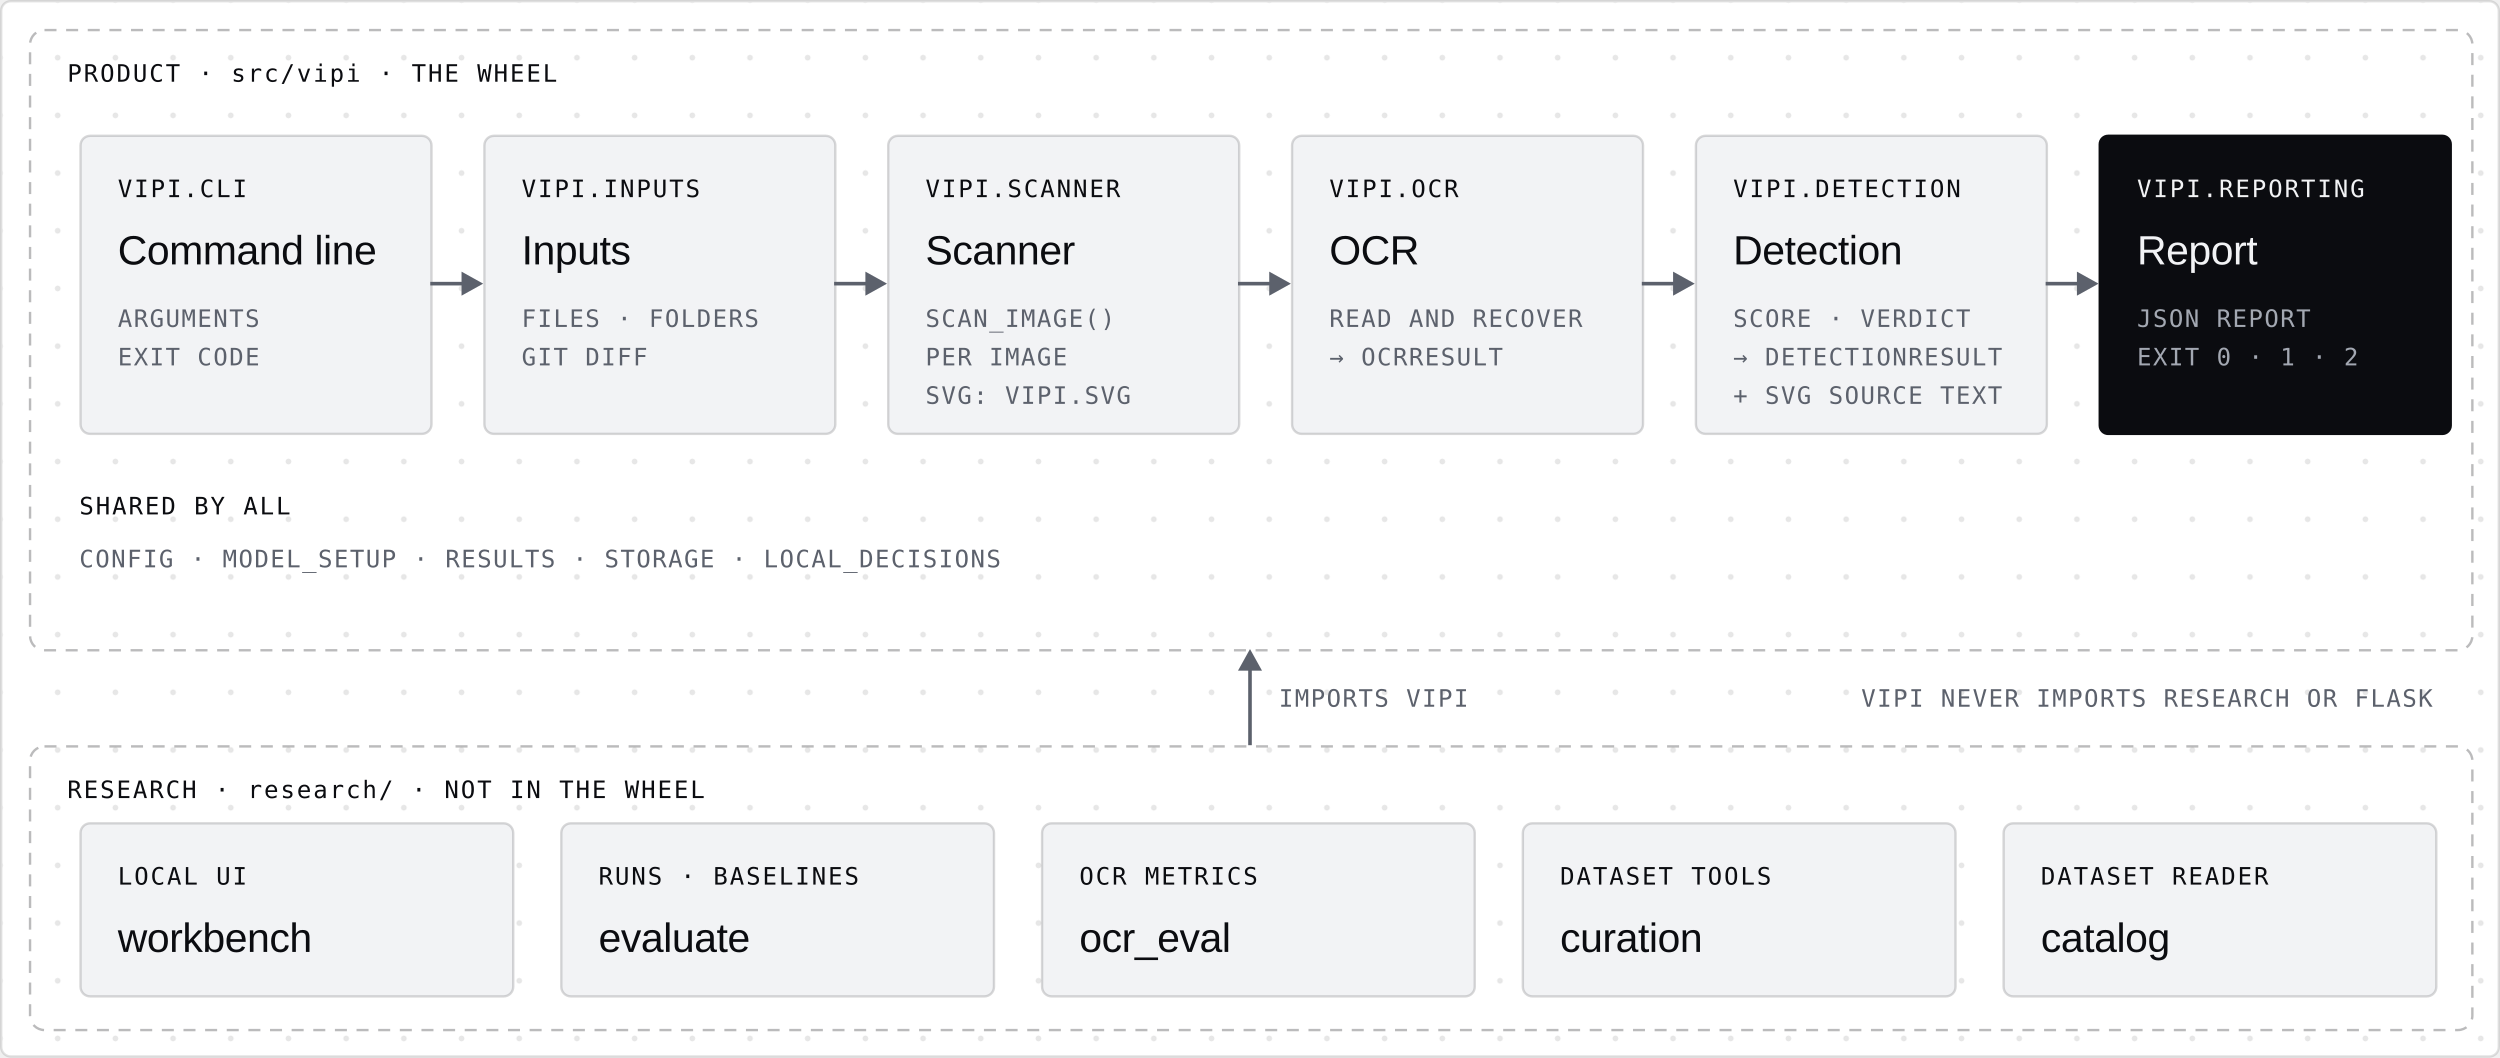
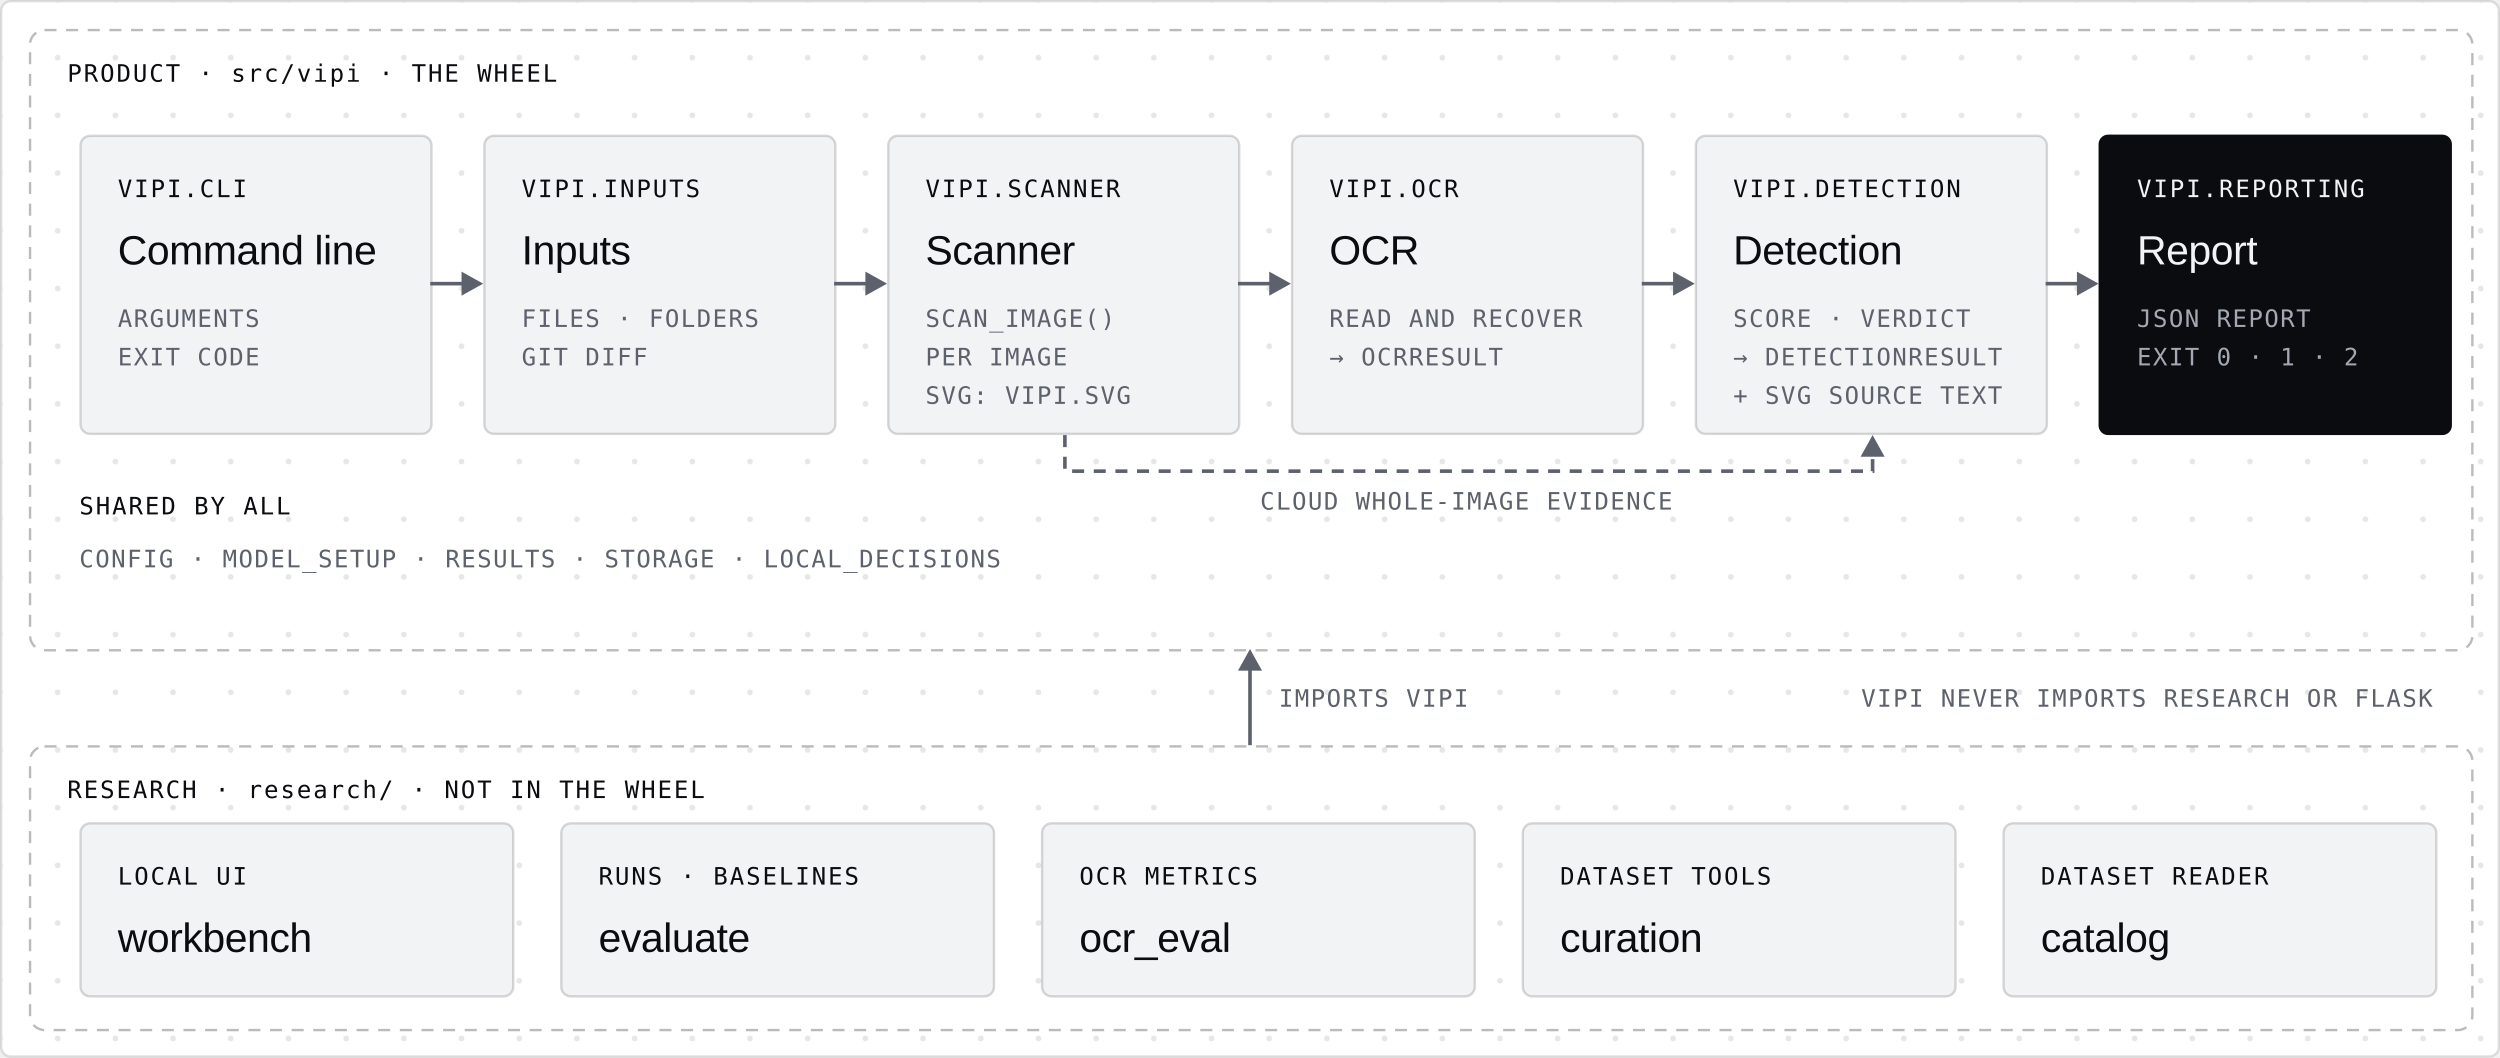
<svg xmlns="http://www.w3.org/2000/svg" viewBox="0 0 1040 440" role="img" aria-labelledby="title desc">
  <defs>
    <style>
      .bg { fill: #FFFFFF; stroke: rgba(11,12,16,.12); }
      .dot { fill: rgba(11,12,16,.10); }
      .card { fill: #F2F3F5; stroke: rgba(11,12,16,.16); }
      .group { fill: none; stroke: rgba(11,12,16,.28); stroke-dasharray: 5 4; }
      .ink { fill: #0B0C10; }
      .wire { fill: none; stroke: #5C616C; stroke-width: 1.5; }
      .dash { fill: none; stroke: #5C616C; stroke-width: 1.5; stroke-dasharray: 5 4; }
      .head { fill: #5C616C; }
      .title { fill: #0B0C10; font: 500 17px "Geist", "Helvetica Neue", Arial, sans-serif; letter-spacing: -0.01em; }
      .title-inv { fill: #F2F3F5; font: 500 17px "Geist", "Helvetica Neue", Arial, sans-serif; letter-spacing: -0.01em; }
      .mono { fill: #5C616C; font: 500 10px "Geist Mono", ui-monospace, Menlo, Consolas, monospace; letter-spacing: .06em; }
      .step { fill: #0B0C10; font: 500 10px "Geist Mono", ui-monospace, Menlo, Consolas, monospace; letter-spacing: .08em; }
      .mono-inv { fill: #A3A8B2; font: 500 10px "Geist Mono", ui-monospace, Menlo, Consolas, monospace; letter-spacing: .06em; }
      .step-inv { fill: #F2F3F5; font: 500 10px "Geist Mono", ui-monospace, Menlo, Consolas, monospace; letter-spacing: .08em; }
      .clean { fill: #30A46C; }
      .injection { fill: #E5484D; }
      .review { fill: #F5A524; }
      .steel { fill: #5C616C; }
      @media (prefers-color-scheme: dark) {
        .bg { fill: #121318; stroke: rgba(242,243,245,.12); }
        .dot { fill: rgba(242,243,245,.09); }
        .card { fill: #0B0C10; stroke: rgba(242,243,245,.16); }
        .group { stroke: rgba(242,243,245,.28); }
        .ink { fill: #F2F3F5; }
        .wire, .dash { stroke: #A3A8B2; }
        .head, .steel { fill: #A3A8B2; }
        .title, .step { fill: #F2F3F5; }
        .title-inv, .step-inv { fill: #0B0C10; }
        .mono { fill: #A3A8B2; }
        .mono-inv { fill: #5C616C; }
      }
    </style>
    <pattern id="raster" width="24" height="24" patternUnits="userSpaceOnUse" x="12" y="12">
      <circle class="dot" cx="12" cy="12" r="1.2" />
    </pattern>
  </defs>
  <rect class="bg" x="0.5" y="0.5" width="1039" height="439" rx="4" />
  <rect x="1" y="1" width="1038" height="438" rx="4" fill="url(#raster)" />
  <rect class="group" x="12.5" y="12.5" width="1016" height="258" rx="6" />
  <text class="step" x="28" y="34">PRODUCT · src/vipi · THE WHEEL</text>
  <rect class="card" x="33.5" y="56.5" width="146" height="124" rx="4" />
  <text class="step" x="49" y="82">VIPI.CLI</text>
  <text class="title" x="49" y="110">Command line</text>
  <text class="mono" x="49" y="136">ARGUMENTS</text>
  <text class="mono" x="49" y="152">EXIT CODE</text>
  <rect class="card" x="201.5" y="56.5" width="146" height="124" rx="4" />
  <text class="step" x="217" y="82">VIPI.INPUTS</text>
  <text class="title" x="217" y="110">Inputs</text>
  <text class="mono" x="217" y="136">FILES · FOLDERS</text>
  <text class="mono" x="217" y="152">GIT DIFF</text>
  <path class="wire" d="M179 118H193" />
  <path class="head" d="M201 118l-9-5v10z" />
  <rect class="card" x="369.5" y="56.5" width="146" height="124" rx="4" />
  <text class="step" x="385" y="82">VIPI.SCANNER</text>
  <text class="title" x="385" y="110">Scanner</text>
  <text class="mono" x="385" y="136">SCAN_IMAGE()</text>
  <text class="mono" x="385" y="152">PER IMAGE</text>
  <text class="mono" x="385" y="168">SVG: VIPI.SVG</text>
  <path class="wire" d="M347 118H361" />
  <path class="head" d="M369 118l-9-5v10z" />
  <rect class="card" x="537.5" y="56.5" width="146" height="124" rx="4" />
  <text class="step" x="553" y="82">VIPI.OCR</text>
  <text class="title" x="553" y="110">OCR</text>
  <text class="mono" x="553" y="136">READ AND RECOVER</text>
  <text class="mono" x="553" y="152">→ OCRRESULT</text>
  <path class="wire" d="M515 118H529" />
  <path class="head" d="M537 118l-9-5v10z" />
  <rect class="card" x="705.5" y="56.5" width="146" height="124" rx="4" />
  <text class="step" x="721" y="82">VIPI.DETECTION</text>
  <text class="title" x="721" y="110">Detection</text>
  <text class="mono" x="721" y="136">SCORE · VERDICT</text>
  <text class="mono" x="721" y="152">→ DETECTIONRESULT</text>
  <text class="mono" x="721" y="168">+ SVG SOURCE TEXT</text>
  <path class="wire" d="M683 118H697" />
  <path class="head" d="M705 118l-9-5v10z" />
  <rect class="ink" x="873" y="56" width="147" height="125" rx="4" />
  <text class="step-inv" x="889" y="82">VIPI.REPORTING</text>
  <text class="title-inv" x="889" y="110">Report</text>
  <text class="mono-inv" x="889" y="136">JSON REPORT</text>
  <text class="mono-inv" x="889" y="152">EXIT 0 · 1 · 2</text>
  <path class="wire" d="M851 118H865" />
  <path class="head" d="M873 118l-9-5v10z" />
+   <path class="dash" d="M443 181V196H779V190" />
+   <path class="head" d="M779 181l-5 9h10z" />
+   <text class="mono" x="610" y="212" text-anchor="middle">CLOUD WHOLE-IMAGE EVIDENCE</text>
  <text class="step" x="33" y="214">SHARED BY ALL</text>
  <text class="mono" x="33" y="236">CONFIG · MODEL_SETUP · RESULTS · STORAGE · LOCAL_DECISIONS</text>
  <rect class="group" x="12.5" y="310.5" width="1016" height="118" rx="6" />
  <text class="step" x="28" y="332">RESEARCH · research/ · NOT IN THE WHEEL</text>
  <rect class="card" x="33.5" y="342.5" width="180" height="72" rx="4" />
  <text class="step" x="49" y="368">LOCAL UI</text>
  <text class="title" x="49" y="396">workbench</text>
  <rect class="card" x="233.5" y="342.5" width="180" height="72" rx="4" />
  <text class="step" x="249" y="368">RUNS · BASELINES</text>
  <text class="title" x="249" y="396">evaluate</text>
  <rect class="card" x="433.5" y="342.5" width="180" height="72" rx="4" />
  <text class="step" x="449" y="368">OCR METRICS</text>
  <text class="title" x="449" y="396">ocr_eval</text>
  <rect class="card" x="633.5" y="342.5" width="180" height="72" rx="4" />
  <text class="step" x="649" y="368">DATASET TOOLS</text>
  <text class="title" x="649" y="396">curation</text>
  <rect class="card" x="833.5" y="342.5" width="180" height="72" rx="4" />
  <text class="step" x="849" y="368">DATASET READER</text>
  <text class="title" x="849" y="396">catalog</text>
  <path class="wire" d="M520 310V278" />
  <path class="head" d="M520 270l-5 9h10z" />
  <text class="mono" x="532" y="294">IMPORTS VIPI</text>
  <text class="mono" x="1012" y="294" text-anchor="end">VIPI NEVER IMPORTS RESEARCH OR FLASK</text>
</svg>
